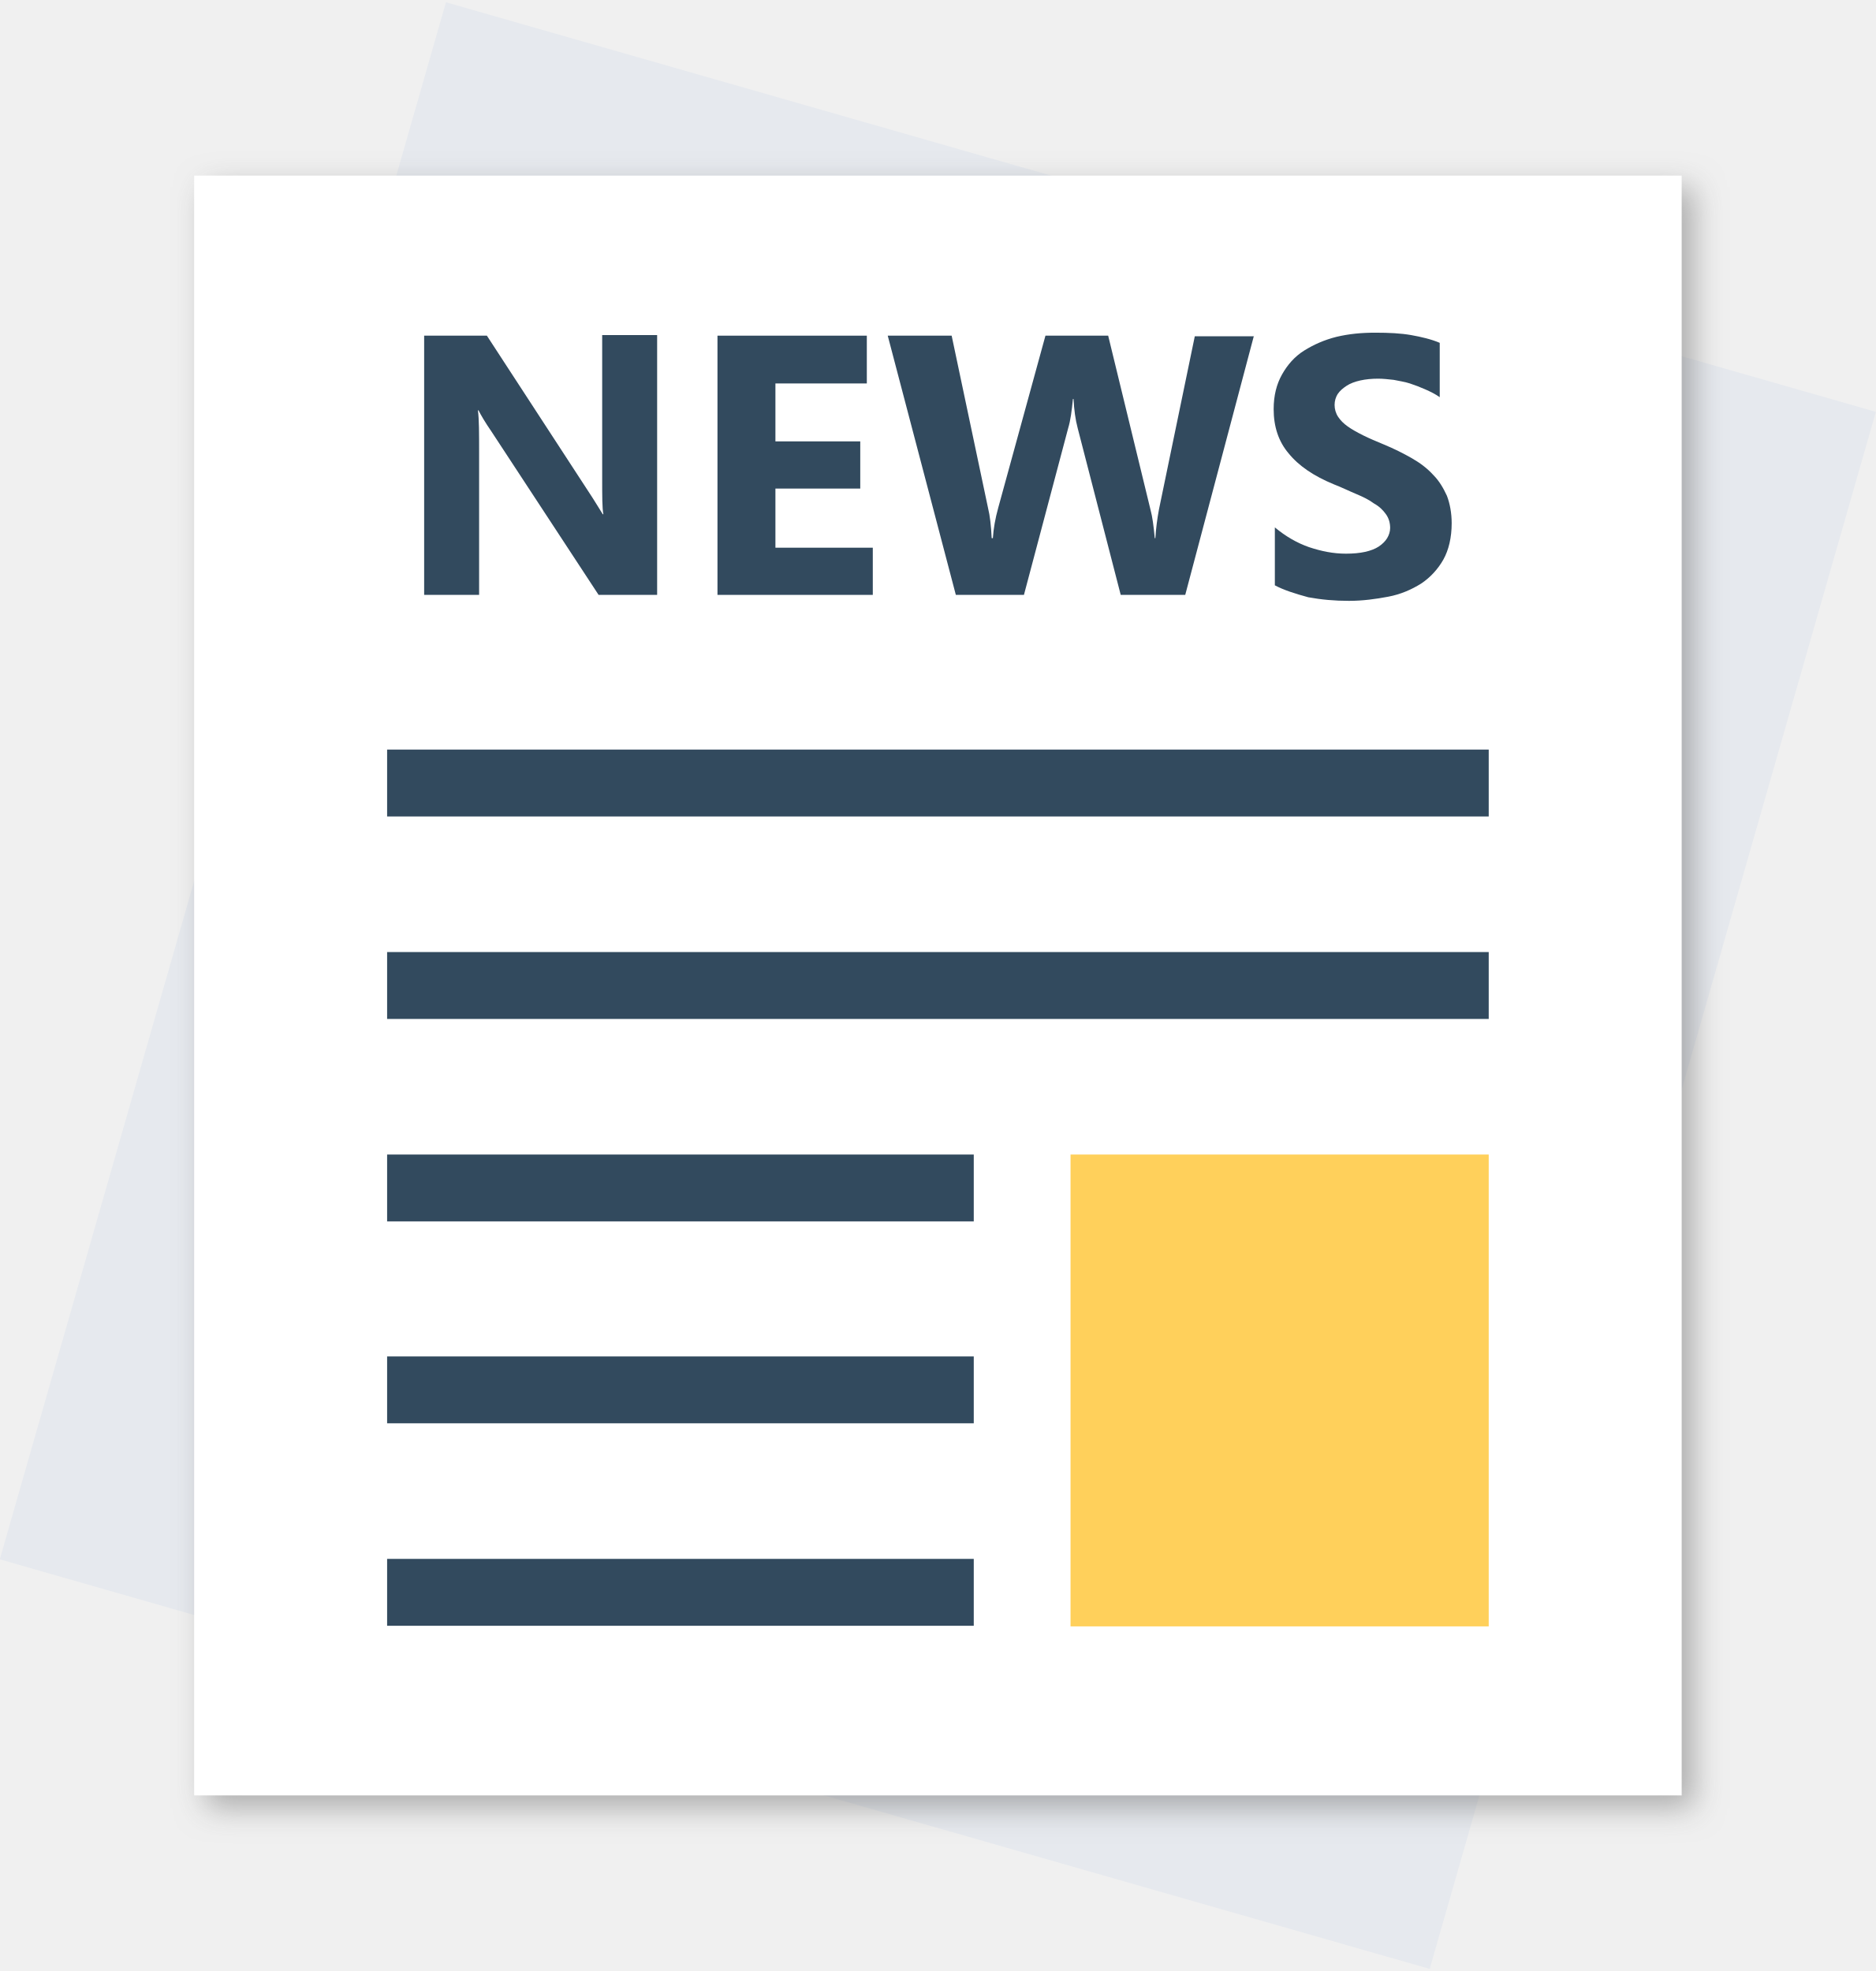
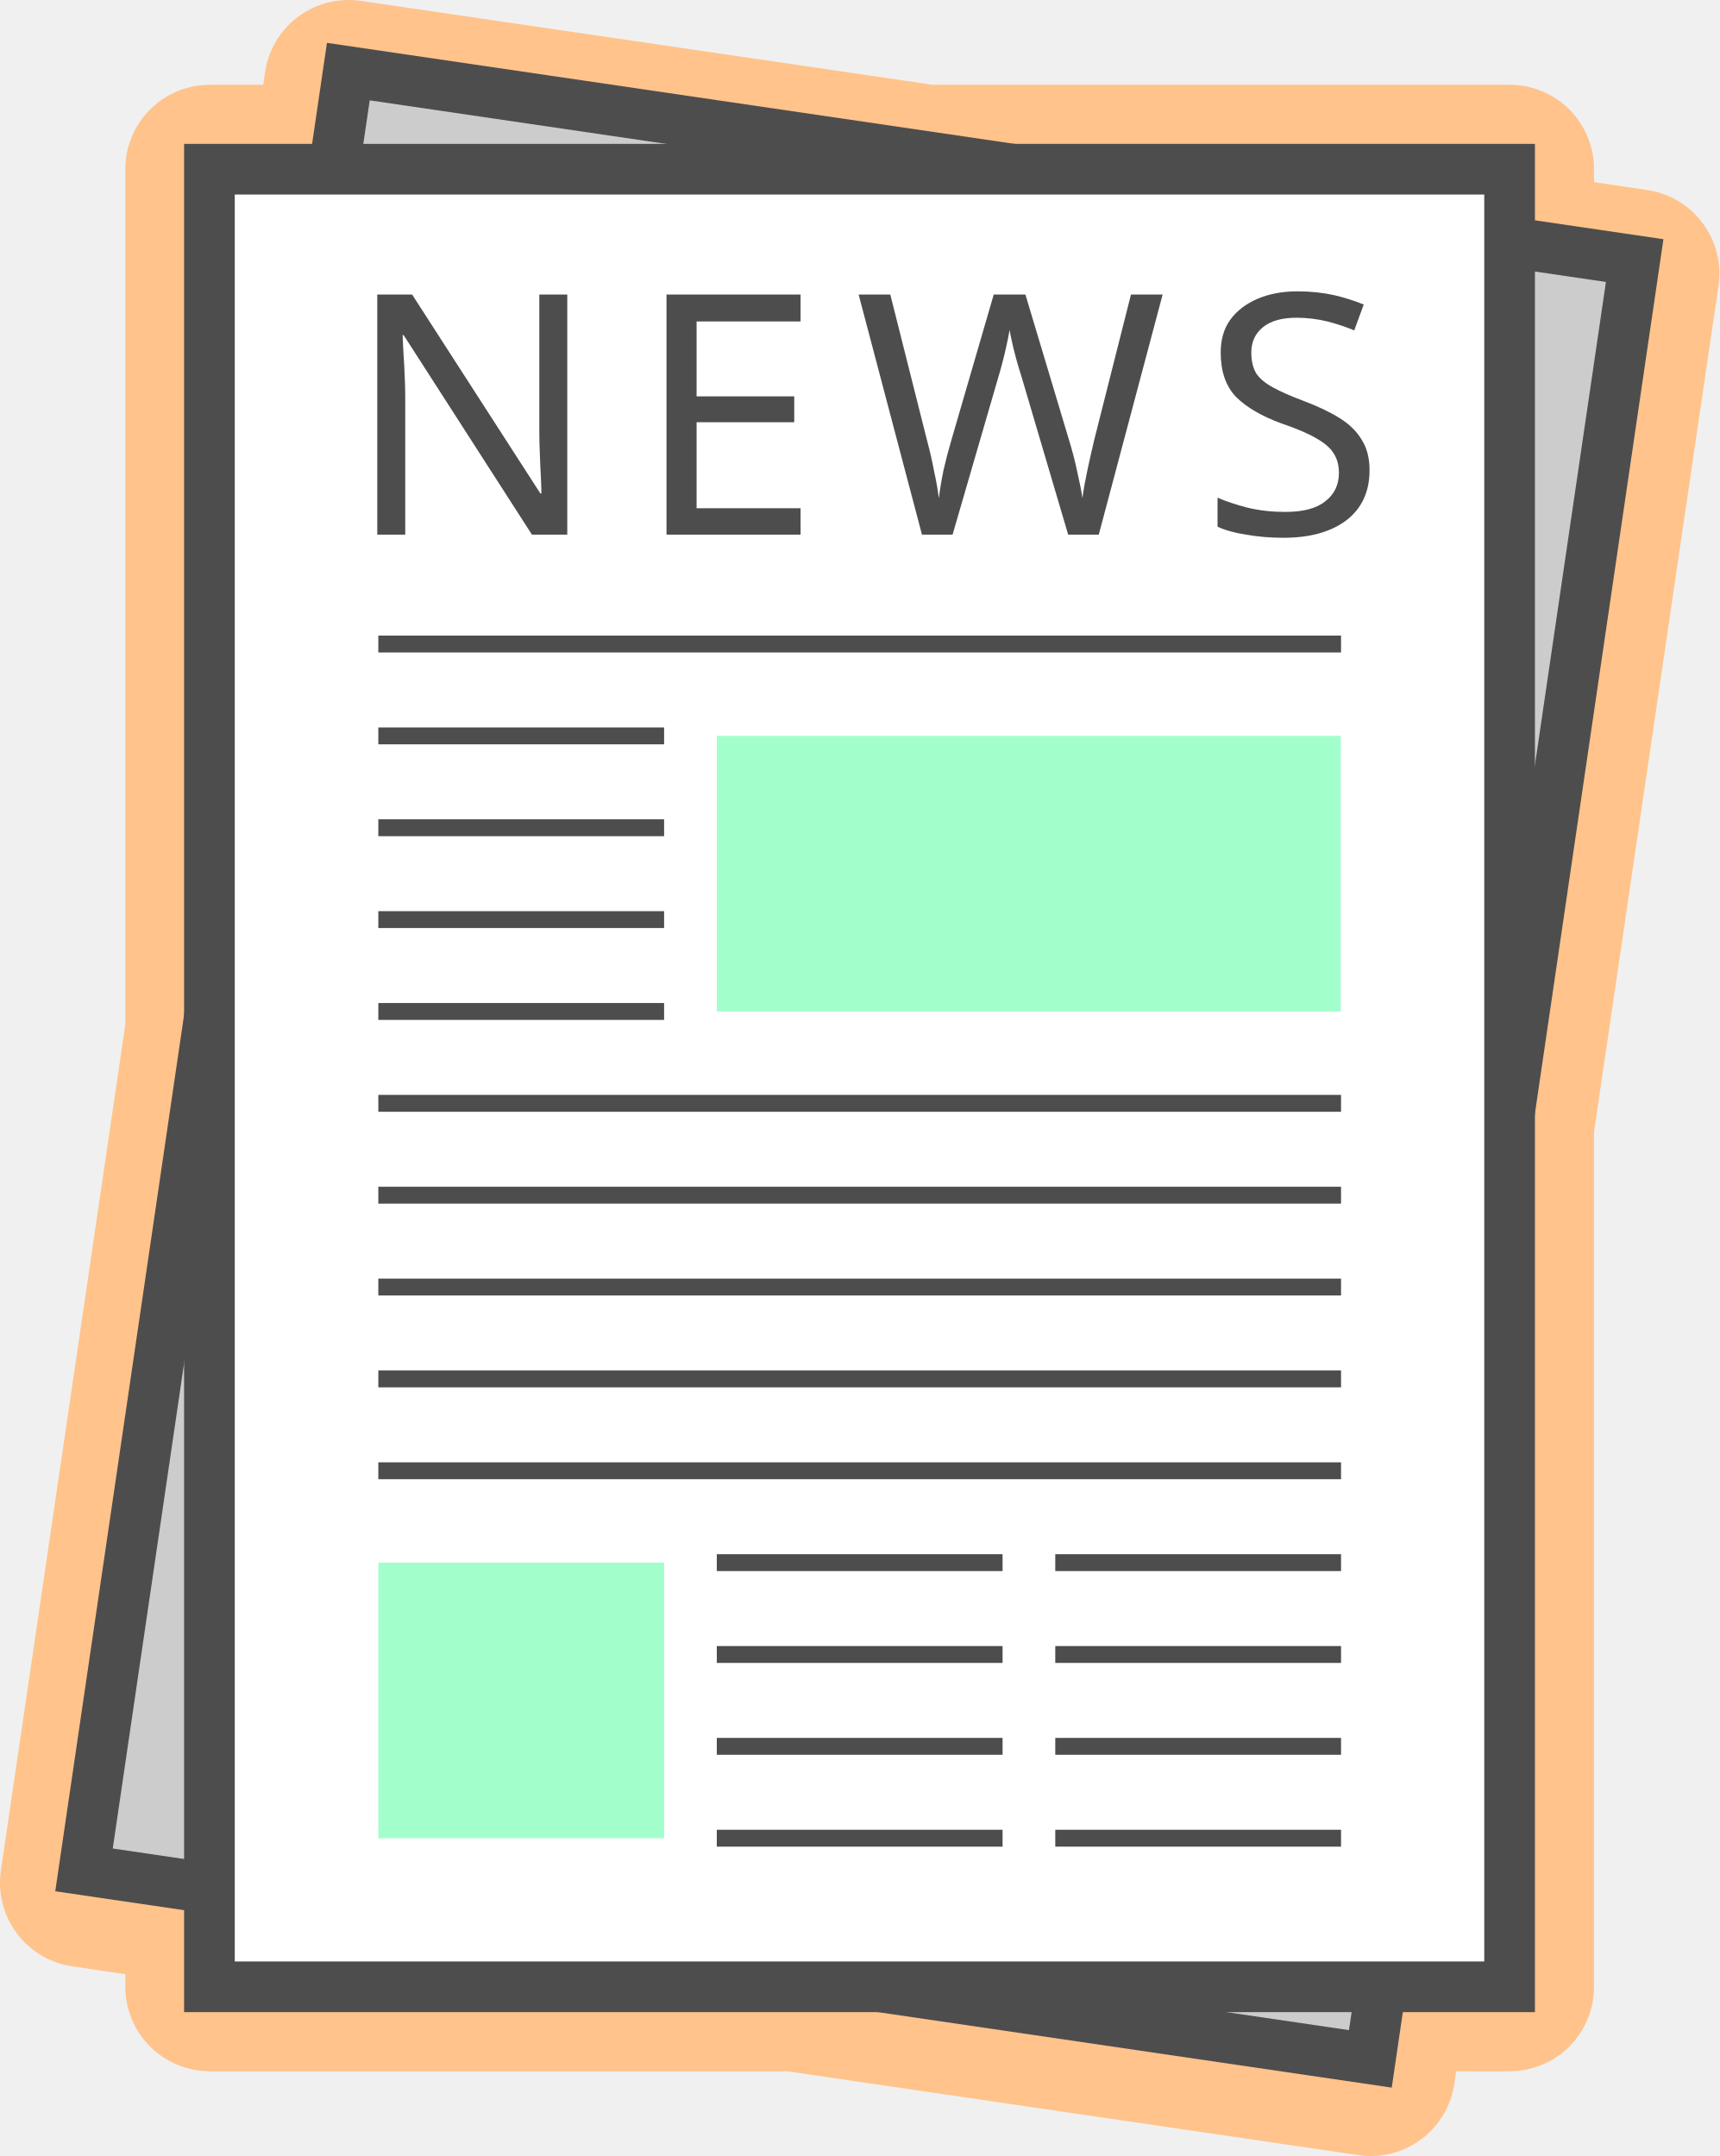
- <svg xmlns="http://www.w3.org/2000/svg" xmlns:xlink="http://www.w3.org/1999/xlink" width="314px" height="330px" viewBox="0 0 314 330" version="1.1">
-   <defs>
-     <rect id="path-1" x="33.5" y="29.4" width="249" height="271.2" />
-     <filter x="-2.6%" y="-2.4%" width="106.8%" height="106.3%" filterUnits="objectBoundingBox" id="filter-2">
-       <feOffset dx="2" dy="2" in="SourceAlpha" result="shadowOffsetOuter1" />
-       <feGaussianBlur stdDeviation="2.5" in="shadowOffsetOuter1" result="shadowBlurOuter1" />
-       <feColorMatrix values="0 0 0 0 0.406   0 0 0 0 0.406   0 0 0 0 0.406  0 0 0 0.5 0" type="matrix" in="shadowBlurOuter1" />
-     </filter>
-   </defs>
-   <g id="Page-1" stroke="none" stroke-width="1" fill="none" fill-rule="evenodd">
-     <g id="Group-2" transform="translate(-1, 0)" fill-rule="nonzero">
-       <rect id="Rectangle-path" fill="#E6E9EE" transform="translate(157.9852, 165.0143) rotate(-164.0137) translate(-157.9852, -165.0143) " x="33.492" y="29.422" width="248.986" height="271.184" />
-       <g id="Rectangle-path">
-         <use fill="black" fill-opacity="1" filter="url(#filter-2)" xlink:href="#path-1" />
-         <use fill="#FFFFFF" fill-rule="evenodd" xlink:href="#path-1" />
-       </g>
-       <g id="Group" transform="translate(65, 55)" fill="#324A5E">
-         <path d="M46.1,44.6 L36.2,44.6 L18.3,17.3 C17.2,15.7 16.5,14.5 16.1,13.7 L16,13.7 C16.2,15.2 16.2,17.6 16.2,20.7 L16.2,44.6 L7,44.6 L7,1.2 L17.5,1.2 L34.7,27.6 C35.5,28.8 36.2,30 36.9,31.1 L37,31.1 C36.8,30.1 36.8,28.1 36.8,25.1 L36.8,1.1 L46,1.1 L46,44.6 L46.1,44.6 Z" id="Shape" />
-         <polygon id="Shape" points="82.1 44.6 56.1 44.6 56.1 1.2 81.1 1.2 81.1 9.2 65.8 9.2 65.8 18.9 80 18.9 80 26.8 65.8 26.8 65.8 36.7 82.1 36.7 82.1 44.6" />
-         <path d="M145.9,1.2 L134.4,44.6 L123.6,44.6 L116.4,16.7 C116,15.2 115.8,13.6 115.7,11.8 L115.6,11.8 C115.4,13.8 115.2,15.4 114.8,16.7 L107.4,44.6 L96,44.6 L84.6,1.2 L95.3,1.2 L101.4,30.1 C101.7,31.3 101.9,33 102,35.1 L102.2,35.1 C102.3,33.5 102.6,31.8 103.1,30 L111,1.2 L121.5,1.2 L128.6,30.4 C128.9,31.5 129.1,33 129.3,35.1 L129.4,35.1 C129.5,33.5 129.7,31.9 130,30.3 L136,1.3 L145.9,1.3 L145.9,1.2 Z" id="Shape" />
-         <path d="M149.4,43 L149.4,33.3 C151.2,34.8 153.1,35.9 155.1,36.6 C157.2,37.3 159.2,37.7 161.3,37.7 C162.5,37.7 163.6,37.6 164.5,37.4 C165.4,37.2 166.2,36.9 166.8,36.5 C167.4,36.1 167.9,35.6 168.2,35.1 C168.5,34.6 168.7,34 168.7,33.4 C168.7,32.6 168.5,31.8 168,31.1 C167.5,30.4 166.9,29.8 166,29.3 C165.2,28.7 164.2,28.2 163,27.7 C161.8,27.2 160.6,26.6 159.3,26.1 C155.9,24.7 153.4,23 151.7,20.9 C150,18.9 149.2,16.4 149.2,13.5 C149.2,11.2 149.7,9.3 150.6,7.7 C151.5,6.1 152.7,4.7 154.3,3.7 C155.9,2.7 157.7,1.9 159.7,1.4 C161.8,0.9 163.9,0.7 166.2,0.7 C168.5,0.7 170.5,0.8 172.2,1.1 C173.9,1.4 175.6,1.8 177,2.4 L177,11.5 C176.3,11 175.5,10.6 174.6,10.2 C173.7,9.8 172.9,9.5 172,9.2 C171.1,8.9 170.2,8.8 169.3,8.6 C168.4,8.5 167.5,8.4 166.7,8.4 C165.6,8.4 164.6,8.5 163.7,8.7 C162.8,8.9 162,9.2 161.4,9.6 C160.8,10 160.3,10.4 159.9,11 C159.6,11.5 159.4,12.1 159.4,12.8 C159.4,13.5 159.6,14.2 160,14.8 C160.4,15.4 160.9,15.9 161.6,16.4 C162.3,16.9 163.2,17.4 164.2,17.9 C165.2,18.4 166.4,18.9 167.6,19.4 C169.3,20.1 170.9,20.9 172.3,21.7 C173.7,22.5 174.9,23.4 175.9,24.5 C176.9,25.5 177.6,26.7 178.2,28 C178.7,29.3 179,30.9 179,32.6 C179,35 178.5,37.1 177.6,38.7 C176.7,40.3 175.4,41.7 173.9,42.7 C172.3,43.7 170.5,44.5 168.4,44.9 C166.3,45.3 164.1,45.6 161.8,45.6 C159.4,45.6 157.2,45.4 155,45 C152.8,44.4 150.9,43.8 149.4,43 Z" id="Shape" />
-         <rect id="Rectangle-path" x="0.8" y="70.5" width="184.4" height="11.2" />
-         <rect id="Rectangle-path" x="0.8" y="104.4" width="184.4" height="11.2" />
-         <rect id="Rectangle-path" x="0.8" y="138.3" width="98.2" height="11.2" />
-         <rect id="Rectangle-path" x="0.8" y="172.1" width="98.2" height="11.2" />
-         <rect id="Rectangle-path" x="0.8" y="206" width="98.2" height="11.2" />
-       </g>
-       <rect id="Rectangle-path" fill="#FFD05B" x="180.2" y="193.3" width="70" height="79" />
+ <svg xmlns="http://www.w3.org/2000/svg" viewBox="0 0 50.9 63.84">
+   <g id="Layer_2" data-name="Layer 2">
+     <g id="TEKST">
+       <path fill="#ffc38b" stroke="#ffc38b" stroke-linecap="round" stroke-linejoin="round" stroke-width="5" d="M44.69 33.33L48.4 8.1l-3.71-.55V5.01H27.42L10.32 2.5l-.36 2.51H6.21v25.51L2.5 55.75l3.71.55v2.53h17.27l17.1 2.51.37-2.51h3.74v-25.5z" />
+       <path fill="#ccc" stroke="#4d4d4d" stroke-miterlimit="10" stroke-width="1.5" d="M48.393 7.716l-7.825 53.248L2.487 55.368l7.825-53.248z" />
+       <path fill="#fff" stroke="#4d4d4d" stroke-miterlimit="10" stroke-width="1.5" d="M44.69 5.01v53.82H6.2V5.01z" />
+       <path fill="#fff" stroke="#4d4d4d" stroke-miterlimit="10" stroke-width=".5" d="M21.22 54.43h8.46M31.24 54.43h8.46M21.22 51.71h8.46M31.24 51.71h8.46M21.22 48.99h8.46M31.24 48.99h8.46" />
+       <path fill="#a2ffcb" d="M11.2 46.27h8.46v8.16H11.2z" />
+       <path fill="#fff" stroke="#4d4d4d" stroke-miterlimit="10" stroke-width=".5" d="M21.22 46.27h8.46M31.24 46.27h8.46M11.2 43.55h28.5M11.2 40.83h28.5M11.2 38.11h28.5M11.2 35.39h28.5M11.2 32.67h28.5M11.2 29.95h8.46M11.2 27.23h8.46M11.2 24.51h8.46M11.2 21.79h8.46" />
+       <path fill="#a2ffcb" d="M21.22 21.79h18.47v8.16H21.22z" />
+       <path fill="#fff" stroke="#4d4d4d" stroke-miterlimit="10" stroke-width=".5" d="M11.2 19.07h28.5" />
+       <text transform="translate(10.2 15.83)" font-size="9.956" fill="#4d4d4d" font-family="FrankfurterPlain,Frankfurter" letter-spacing=".1em">NEWS</text>
    </g>
  </g>
</svg>
